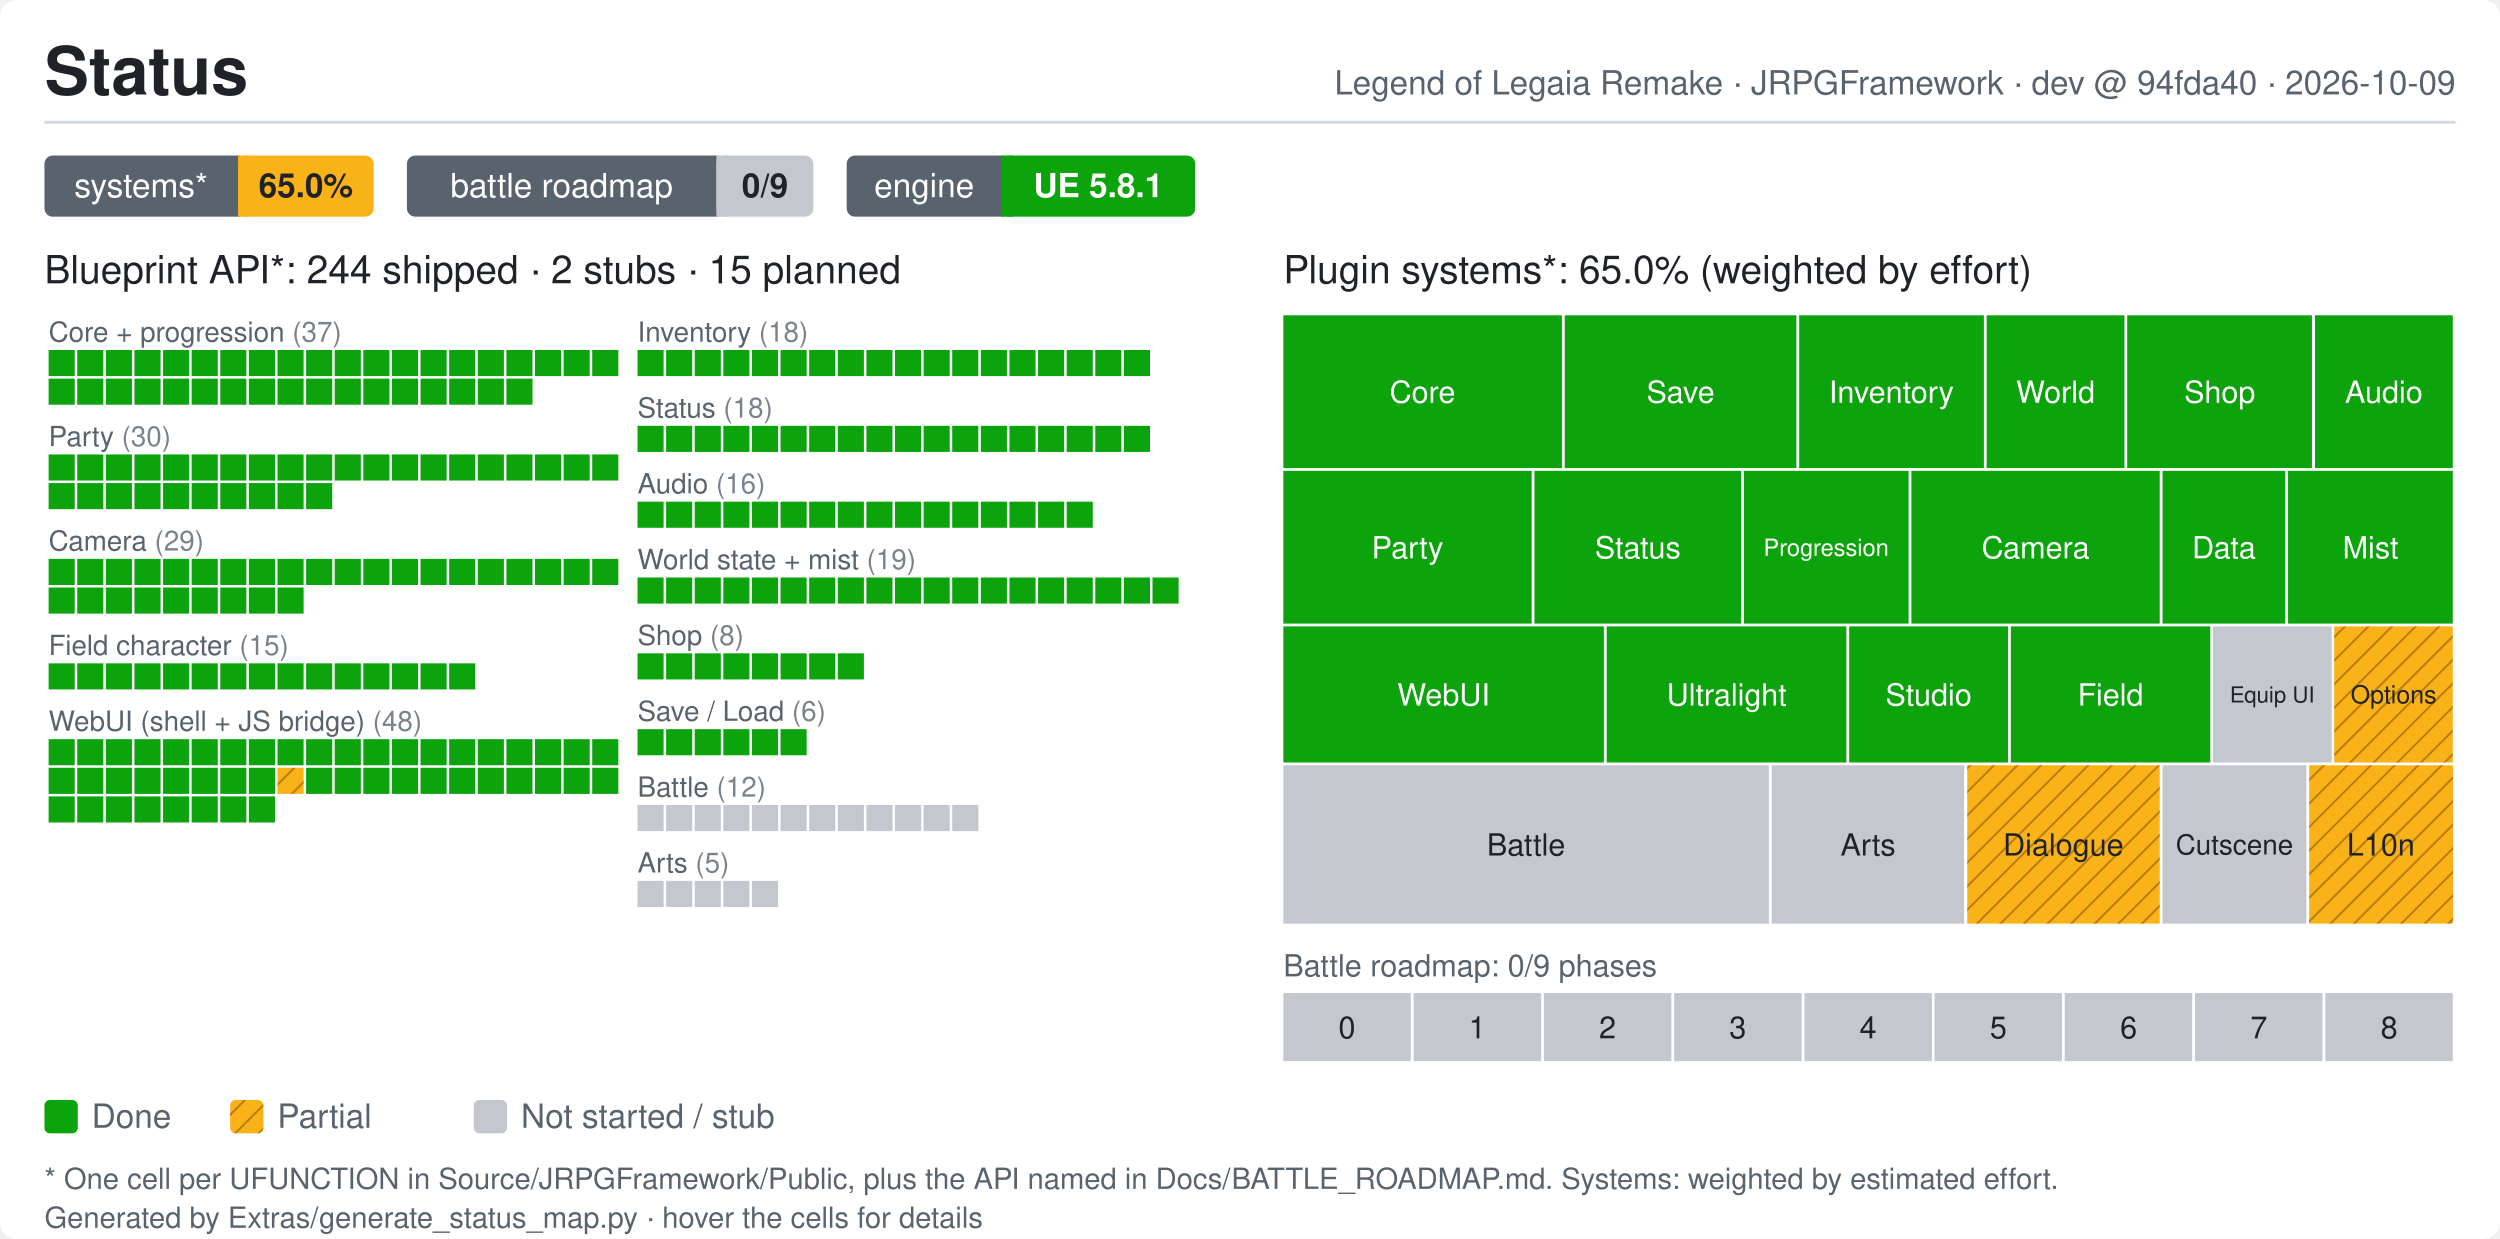
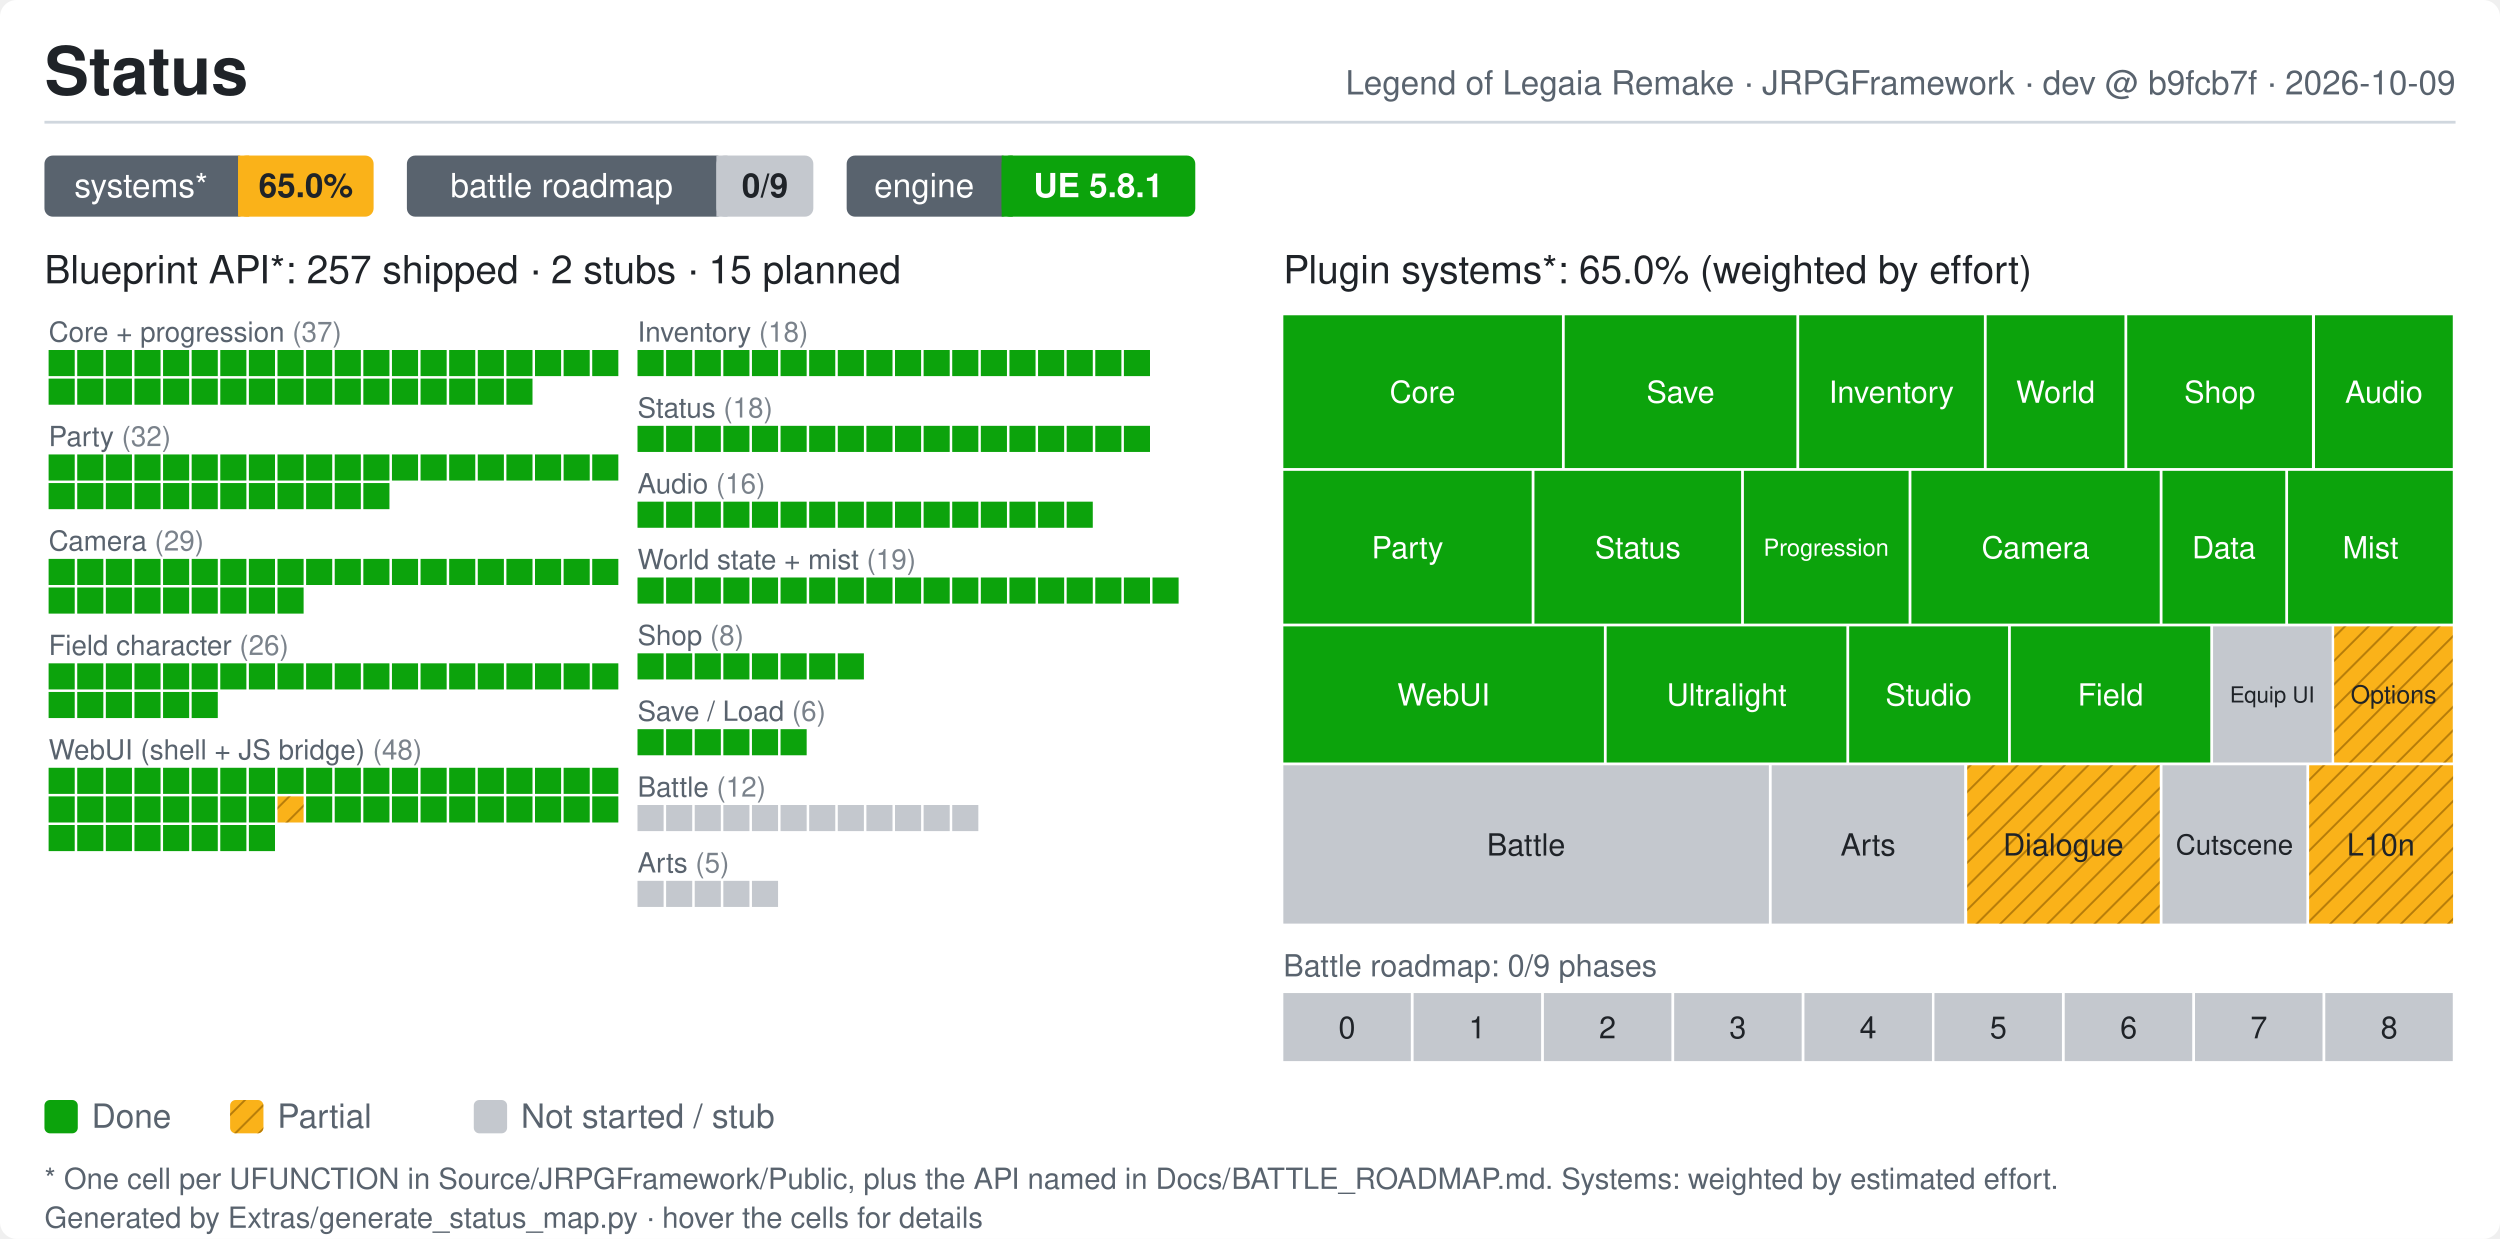
<svg xmlns="http://www.w3.org/2000/svg" width="900" height="446" viewBox="0 0 900 446" font-family="-apple-system,BlinkMacSystemFont,'Segoe UI',Helvetica,Arial,sans-serif" role="img" aria-labelledby="status-title">
  <style>
  .bg { fill: #ffffff; }
  .rule { stroke: #d0d7de; }
  .t1 { fill: #1f2328; }
  .t2 { fill: #59636e; }
  .ok { fill: #0ca30c; }
  .partial { fill: #fab219; }
  .pending { fill: #c4c8ce; }
  .hatch { stroke: #8a5a00; }
  .badge-k { fill: #59636e; }
  .badge-t { fill: #ffffff; }
  .txt-dark { fill: #1f2328; }
  .txt-pending { fill: #1f2328; }
  .panel { fill: #ffffff; }
  @media (prefers-color-scheme: dark) {
    .bg { fill: #0d1117; }
    .rule { stroke: #30363d; }
    .t1 { fill: #e6edf3; }
    .t2 { fill: #9198a1; }
    .pending { fill: #4b525c; }
    .badge-k { fill: #3d444d; }
    .txt-pending { fill: #e6edf3; }
    .panel { fill: #0d1117; }
  }
</style>
  <defs>
    <pattern id="hatch" width="6" height="6" patternUnits="userSpaceOnUse" patternTransform="rotate(45)">
      <line class="hatch" x1="0" y1="0" x2="0" y2="6" stroke-width="1.5" stroke-opacity=".55" />
    </pattern>
  </defs>
  <rect class="bg" width="900" height="446" rx="6" />
  <text class="t1" x="16" y="34" font-size="24" font-weight="600">Status</text>
-   <text class="t2" x="884" y="34" font-size="12" text-anchor="end">Legend of Legaia Remake · JRPGFramework · dev @ 94fda40 · 2026-10-09</text>
+   <text class="t2" x="884" y="34" font-size="12" text-anchor="end">Legend of Legaia Remake · JRPGFramework · dev @ b9fcb7f · 2026-10-09</text>
  <line class="rule" x1="16" y1="44" x2="884" y2="44" stroke-width="1" />
  <rect class="badge-k" x="16" y="56" width="72.7" height="22" rx="3" />
  <rect class="partial" x="85.7" y="56" width="48.8" height="22" rx="3" />
  <rect class="partial" x="85.7" y="56" width="4" height="22" />
  <text class="badge-t" x="50.8" y="71" font-size="12" text-anchor="middle">systems*</text>
  <text class="txt-dark" x="110.1" y="71" font-size="12" font-weight="600" text-anchor="middle">65.0%</text>
  <rect class="badge-k" x="146.48" y="56" width="114.4" height="22" rx="3" />
  <rect class="pending" x="257.9" y="56" width="34.9" height="22" rx="3" />
  <rect class="pending" x="257.9" y="56" width="4" height="22" />
  <text class="badge-t" x="202.2" y="71" font-size="12" text-anchor="middle">battle roadmap</text>
  <text class="txt-pending" x="275.4" y="71" font-size="12" font-weight="600" text-anchor="middle">0/9</text>
  <rect class="badge-k" x="304.8" y="56" width="58.8" height="22" rx="3" />
  <rect class="ok" x="360.6" y="56" width="69.7" height="22" rx="3" />
  <rect class="ok" x="360.6" y="56" width="4" height="22" />
  <text class="badge-t" x="332.7" y="71" font-size="12" text-anchor="middle">engine</text>
  <text class="badge-t" x="395.4" y="71" font-size="12" font-weight="600" text-anchor="middle">UE 5.8.1</text>
-   <text class="t1" x="16" y="102" font-size="14">Blueprint API*: 244 shipped · 2 stubs · 15 planned</text>
+   <text class="t1" x="16" y="102" font-size="14">Blueprint API*: 257 shipped · 2 stubs · 15 planned</text>
  <rect class="panel" x="16" y="112" width="424" height="270" />
  <text class="t2" x="17.5" y="123.0" font-size="10">Core + progression <tspan class="t2" fill-opacity=".8">(37)</tspan>
  </text>
  <rect class="ok" x="17.5" y="126.0" width="9.4" height="9.4" />
  <rect class="ok" x="27.8" y="126.0" width="9.4" height="9.4" />
  <rect class="ok" x="38.1" y="126.0" width="9.4" height="9.4" />
  <rect class="ok" x="48.4" y="126.0" width="9.4" height="9.4" />
  <rect class="ok" x="58.7" y="126.0" width="9.4" height="9.4" />
  <rect class="ok" x="69.0" y="126.0" width="9.4" height="9.4" />
  <rect class="ok" x="79.3" y="126.0" width="9.4" height="9.4" />
  <rect class="ok" x="89.6" y="126.0" width="9.4" height="9.4" />
  <rect class="ok" x="99.9" y="126.0" width="9.4" height="9.4" />
  <rect class="ok" x="110.2" y="126.0" width="9.4" height="9.4" />
  <rect class="ok" x="120.5" y="126.0" width="9.4" height="9.4" />
  <rect class="ok" x="130.8" y="126.0" width="9.4" height="9.4" />
  <rect class="ok" x="141.1" y="126.0" width="9.4" height="9.4" />
  <rect class="ok" x="151.4" y="126.0" width="9.4" height="9.4" />
  <rect class="ok" x="161.7" y="126.0" width="9.4" height="9.4" />
  <rect class="ok" x="172.0" y="126.0" width="9.4" height="9.4" />
  <rect class="ok" x="182.3" y="126.0" width="9.4" height="9.4" />
  <rect class="ok" x="192.6" y="126.0" width="9.4" height="9.4" />
  <rect class="ok" x="202.9" y="126.0" width="9.4" height="9.4" />
  <rect class="ok" x="213.2" y="126.0" width="9.4" height="9.4" />
  <rect class="ok" x="17.5" y="136.3" width="9.4" height="9.4" />
  <rect class="ok" x="27.8" y="136.3" width="9.4" height="9.4" />
  <rect class="ok" x="38.1" y="136.3" width="9.4" height="9.4" />
  <rect class="ok" x="48.4" y="136.3" width="9.4" height="9.4" />
  <rect class="ok" x="58.7" y="136.3" width="9.4" height="9.4" />
  <rect class="ok" x="69.0" y="136.3" width="9.4" height="9.4" />
  <rect class="ok" x="79.3" y="136.3" width="9.4" height="9.4" />
  <rect class="ok" x="89.6" y="136.3" width="9.4" height="9.4" />
  <rect class="ok" x="99.9" y="136.3" width="9.4" height="9.4" />
  <rect class="ok" x="110.2" y="136.3" width="9.4" height="9.4" />
  <rect class="ok" x="120.5" y="136.3" width="9.4" height="9.4" />
  <rect class="ok" x="130.8" y="136.3" width="9.4" height="9.4" />
  <rect class="ok" x="141.1" y="136.3" width="9.4" height="9.4" />
  <rect class="ok" x="151.4" y="136.3" width="9.4" height="9.4" />
  <rect class="ok" x="161.7" y="136.3" width="9.4" height="9.4" />
  <rect class="ok" x="172.0" y="136.3" width="9.4" height="9.4" />
  <rect class="ok" x="182.3" y="136.3" width="9.4" height="9.4" />
-   <text class="t2" x="17.5" y="160.6" font-size="10">Party <tspan class="t2" fill-opacity=".8">(30)</tspan>
+   <text class="t2" x="17.5" y="160.6" font-size="10">Party <tspan class="t2" fill-opacity=".8">(32)</tspan>
  </text>
  <rect class="ok" x="17.5" y="163.6" width="9.4" height="9.4" />
  <rect class="ok" x="27.8" y="163.6" width="9.4" height="9.4" />
  <rect class="ok" x="38.1" y="163.6" width="9.4" height="9.4" />
  <rect class="ok" x="48.4" y="163.6" width="9.4" height="9.4" />
  <rect class="ok" x="58.7" y="163.6" width="9.4" height="9.4" />
  <rect class="ok" x="69.0" y="163.6" width="9.4" height="9.4" />
  <rect class="ok" x="79.3" y="163.6" width="9.4" height="9.4" />
  <rect class="ok" x="89.6" y="163.6" width="9.4" height="9.4" />
  <rect class="ok" x="99.9" y="163.6" width="9.4" height="9.4" />
  <rect class="ok" x="110.2" y="163.6" width="9.4" height="9.4" />
  <rect class="ok" x="120.5" y="163.6" width="9.4" height="9.4" />
  <rect class="ok" x="130.8" y="163.6" width="9.4" height="9.4" />
  <rect class="ok" x="141.1" y="163.6" width="9.4" height="9.4" />
  <rect class="ok" x="151.4" y="163.6" width="9.4" height="9.4" />
  <rect class="ok" x="161.7" y="163.6" width="9.4" height="9.4" />
  <rect class="ok" x="172.0" y="163.6" width="9.4" height="9.4" />
  <rect class="ok" x="182.3" y="163.6" width="9.4" height="9.4" />
  <rect class="ok" x="192.6" y="163.6" width="9.4" height="9.4" />
  <rect class="ok" x="202.9" y="163.6" width="9.4" height="9.4" />
  <rect class="ok" x="213.2" y="163.6" width="9.4" height="9.4" />
  <rect class="ok" x="17.5" y="173.9" width="9.4" height="9.4" />
  <rect class="ok" x="27.8" y="173.9" width="9.4" height="9.4" />
  <rect class="ok" x="38.1" y="173.9" width="9.4" height="9.4" />
  <rect class="ok" x="48.4" y="173.9" width="9.4" height="9.4" />
  <rect class="ok" x="58.7" y="173.9" width="9.4" height="9.4" />
  <rect class="ok" x="69.0" y="173.9" width="9.4" height="9.4" />
  <rect class="ok" x="79.3" y="173.9" width="9.4" height="9.4" />
  <rect class="ok" x="89.6" y="173.9" width="9.4" height="9.4" />
  <rect class="ok" x="99.9" y="173.9" width="9.4" height="9.4" />
  <rect class="ok" x="110.2" y="173.9" width="9.4" height="9.4" />
+   <rect class="ok" x="120.5" y="173.9" width="9.4" height="9.4" />
+   <rect class="ok" x="130.8" y="173.9" width="9.4" height="9.4" />
  <text class="t2" x="17.5" y="198.2" font-size="10">Camera <tspan class="t2" fill-opacity=".8">(29)</tspan>
  </text>
  <rect class="ok" x="17.5" y="201.2" width="9.4" height="9.4" />
  <rect class="ok" x="27.8" y="201.2" width="9.4" height="9.4" />
  <rect class="ok" x="38.1" y="201.2" width="9.4" height="9.4" />
  <rect class="ok" x="48.4" y="201.2" width="9.4" height="9.4" />
  <rect class="ok" x="58.7" y="201.2" width="9.4" height="9.4" />
  <rect class="ok" x="69.0" y="201.2" width="9.4" height="9.4" />
  <rect class="ok" x="79.3" y="201.2" width="9.4" height="9.4" />
  <rect class="ok" x="89.6" y="201.2" width="9.4" height="9.4" />
  <rect class="ok" x="99.9" y="201.2" width="9.4" height="9.4" />
  <rect class="ok" x="110.2" y="201.2" width="9.4" height="9.4" />
  <rect class="ok" x="120.5" y="201.2" width="9.4" height="9.4" />
  <rect class="ok" x="130.8" y="201.2" width="9.4" height="9.4" />
  <rect class="ok" x="141.1" y="201.2" width="9.4" height="9.4" />
  <rect class="ok" x="151.4" y="201.2" width="9.4" height="9.4" />
  <rect class="ok" x="161.7" y="201.2" width="9.4" height="9.4" />
  <rect class="ok" x="172.0" y="201.2" width="9.4" height="9.4" />
  <rect class="ok" x="182.3" y="201.2" width="9.4" height="9.4" />
  <rect class="ok" x="192.6" y="201.2" width="9.4" height="9.4" />
  <rect class="ok" x="202.9" y="201.2" width="9.4" height="9.4" />
  <rect class="ok" x="213.2" y="201.2" width="9.4" height="9.4" />
  <rect class="ok" x="17.5" y="211.5" width="9.4" height="9.4" />
  <rect class="ok" x="27.8" y="211.5" width="9.4" height="9.4" />
  <rect class="ok" x="38.1" y="211.5" width="9.4" height="9.4" />
  <rect class="ok" x="48.4" y="211.5" width="9.4" height="9.4" />
  <rect class="ok" x="58.7" y="211.5" width="9.4" height="9.4" />
  <rect class="ok" x="69.0" y="211.5" width="9.4" height="9.4" />
  <rect class="ok" x="79.3" y="211.5" width="9.4" height="9.4" />
  <rect class="ok" x="89.6" y="211.5" width="9.4" height="9.4" />
  <rect class="ok" x="99.9" y="211.5" width="9.4" height="9.4" />
-   <text class="t2" x="17.5" y="235.8" font-size="10">Field character <tspan class="t2" fill-opacity=".8">(15)</tspan>
+   <text class="t2" x="17.5" y="235.8" font-size="10">Field character <tspan class="t2" fill-opacity=".8">(26)</tspan>
  </text>
  <rect class="ok" x="17.5" y="238.8" width="9.4" height="9.4" />
  <rect class="ok" x="27.8" y="238.8" width="9.4" height="9.4" />
  <rect class="ok" x="38.1" y="238.8" width="9.4" height="9.4" />
  <rect class="ok" x="48.4" y="238.8" width="9.4" height="9.4" />
  <rect class="ok" x="58.7" y="238.8" width="9.4" height="9.4" />
  <rect class="ok" x="69.0" y="238.8" width="9.4" height="9.4" />
  <rect class="ok" x="79.3" y="238.8" width="9.4" height="9.4" />
  <rect class="ok" x="89.6" y="238.8" width="9.4" height="9.4" />
  <rect class="ok" x="99.9" y="238.8" width="9.4" height="9.4" />
  <rect class="ok" x="110.2" y="238.8" width="9.4" height="9.4" />
  <rect class="ok" x="120.5" y="238.8" width="9.4" height="9.4" />
  <rect class="ok" x="130.8" y="238.8" width="9.4" height="9.4" />
  <rect class="ok" x="141.1" y="238.8" width="9.4" height="9.4" />
  <rect class="ok" x="151.4" y="238.8" width="9.4" height="9.4" />
  <rect class="ok" x="161.7" y="238.8" width="9.4" height="9.4" />
-   <text class="t2" x="17.5" y="263.1" font-size="10">WebUI (shell + JS bridge) <tspan class="t2" fill-opacity=".8">(48)</tspan>
-   </text>
-   <rect class="ok" x="17.5" y="266.1" width="9.4" height="9.4" />
-   <rect class="ok" x="27.8" y="266.1" width="9.4" height="9.4" />
-   <rect class="ok" x="38.1" y="266.1" width="9.4" height="9.4" />
-   <rect class="ok" x="48.4" y="266.1" width="9.4" height="9.4" />
-   <rect class="ok" x="58.7" y="266.1" width="9.4" height="9.4" />
-   <rect class="ok" x="69.0" y="266.1" width="9.4" height="9.4" />
-   <rect class="ok" x="79.3" y="266.1" width="9.4" height="9.4" />
-   <rect class="ok" x="89.6" y="266.1" width="9.4" height="9.4" />
-   <rect class="ok" x="99.9" y="266.1" width="9.4" height="9.4" />
-   <rect class="ok" x="110.2" y="266.1" width="9.4" height="9.4" />
-   <rect class="ok" x="120.5" y="266.1" width="9.4" height="9.4" />
-   <rect class="ok" x="130.8" y="266.1" width="9.4" height="9.4" />
-   <rect class="ok" x="141.1" y="266.1" width="9.4" height="9.4" />
-   <rect class="ok" x="151.4" y="266.1" width="9.4" height="9.4" />
-   <rect class="ok" x="161.7" y="266.1" width="9.4" height="9.4" />
-   <rect class="ok" x="172.0" y="266.1" width="9.4" height="9.4" />
-   <rect class="ok" x="182.3" y="266.1" width="9.4" height="9.4" />
-   <rect class="ok" x="192.6" y="266.1" width="9.4" height="9.4" />
-   <rect class="ok" x="202.9" y="266.1" width="9.4" height="9.4" />
-   <rect class="ok" x="213.2" y="266.1" width="9.4" height="9.4" />
+   <rect class="ok" x="172.0" y="238.8" width="9.4" height="9.4" />
+   <rect class="ok" x="182.3" y="238.8" width="9.4" height="9.4" />
+   <rect class="ok" x="192.6" y="238.8" width="9.4" height="9.4" />
+   <rect class="ok" x="202.9" y="238.8" width="9.4" height="9.4" />
+   <rect class="ok" x="213.2" y="238.8" width="9.4" height="9.4" />
+   <rect class="ok" x="17.5" y="249.1" width="9.4" height="9.4" />
+   <rect class="ok" x="27.8" y="249.1" width="9.4" height="9.4" />
+   <rect class="ok" x="38.1" y="249.1" width="9.4" height="9.4" />
+   <rect class="ok" x="48.4" y="249.1" width="9.4" height="9.4" />
+   <rect class="ok" x="58.7" y="249.1" width="9.4" height="9.4" />
+   <rect class="ok" x="69.0" y="249.1" width="9.4" height="9.4" />
+   <text class="t2" x="17.5" y="273.4" font-size="10">WebUI (shell + JS bridge) <tspan class="t2" fill-opacity=".8">(48)</tspan>
+   </text>
  <rect class="ok" x="17.5" y="276.4" width="9.4" height="9.4" />
  <rect class="ok" x="27.8" y="276.4" width="9.4" height="9.4" />
  <rect class="ok" x="38.1" y="276.4" width="9.4" height="9.4" />
  <rect class="ok" x="48.4" y="276.4" width="9.4" height="9.4" />
  <rect class="ok" x="58.7" y="276.4" width="9.4" height="9.4" />
  <rect class="ok" x="69.0" y="276.4" width="9.4" height="9.4" />
  <rect class="ok" x="79.3" y="276.4" width="9.4" height="9.4" />
  <rect class="ok" x="89.6" y="276.4" width="9.4" height="9.4" />
-   <rect class="partial" x="99.9" y="276.4" width="9.4" height="9.4" />
-   <rect x="99.9" y="276.4" width="9.4" height="9.4" fill="url(#hatch)" pointer-events="none" />
+   <rect class="ok" x="99.9" y="276.4" width="9.4" height="9.4" />
  <rect class="ok" x="110.2" y="276.4" width="9.4" height="9.4" />
  <rect class="ok" x="120.5" y="276.4" width="9.4" height="9.4" />
  <rect class="ok" x="130.8" y="276.4" width="9.4" height="9.4" />
  <rect class="ok" x="141.1" y="276.4" width="9.4" height="9.4" />
  <rect class="ok" x="151.4" y="276.4" width="9.4" height="9.4" />
  <rect class="ok" x="161.7" y="276.4" width="9.4" height="9.4" />
  <rect class="ok" x="172.0" y="276.4" width="9.4" height="9.4" />
  <rect class="ok" x="182.3" y="276.4" width="9.4" height="9.4" />
  <rect class="ok" x="192.6" y="276.4" width="9.4" height="9.4" />
  <rect class="ok" x="202.9" y="276.4" width="9.4" height="9.4" />
  <rect class="ok" x="213.2" y="276.4" width="9.4" height="9.4" />
  <rect class="ok" x="17.5" y="286.7" width="9.4" height="9.4" />
  <rect class="ok" x="27.8" y="286.7" width="9.4" height="9.4" />
  <rect class="ok" x="38.1" y="286.7" width="9.4" height="9.4" />
  <rect class="ok" x="48.4" y="286.7" width="9.4" height="9.4" />
  <rect class="ok" x="58.7" y="286.7" width="9.4" height="9.4" />
  <rect class="ok" x="69.0" y="286.7" width="9.4" height="9.4" />
  <rect class="ok" x="79.3" y="286.7" width="9.4" height="9.4" />
  <rect class="ok" x="89.6" y="286.7" width="9.4" height="9.4" />
+   <rect class="partial" x="99.9" y="286.7" width="9.4" height="9.4" />
+   <rect x="99.9" y="286.7" width="9.4" height="9.4" fill="url(#hatch)" pointer-events="none" />
+   <rect class="ok" x="110.2" y="286.7" width="9.4" height="9.4" />
+   <rect class="ok" x="120.5" y="286.7" width="9.4" height="9.4" />
+   <rect class="ok" x="130.8" y="286.7" width="9.4" height="9.4" />
+   <rect class="ok" x="141.1" y="286.7" width="9.4" height="9.4" />
+   <rect class="ok" x="151.4" y="286.7" width="9.4" height="9.4" />
+   <rect class="ok" x="161.7" y="286.7" width="9.4" height="9.4" />
+   <rect class="ok" x="172.0" y="286.7" width="9.4" height="9.4" />
+   <rect class="ok" x="182.3" y="286.7" width="9.4" height="9.4" />
+   <rect class="ok" x="192.6" y="286.7" width="9.4" height="9.4" />
+   <rect class="ok" x="202.9" y="286.7" width="9.4" height="9.4" />
+   <rect class="ok" x="213.2" y="286.7" width="9.4" height="9.4" />
+   <rect class="ok" x="17.5" y="297.0" width="9.4" height="9.4" />
+   <rect class="ok" x="27.8" y="297.0" width="9.4" height="9.4" />
+   <rect class="ok" x="38.1" y="297.0" width="9.4" height="9.4" />
+   <rect class="ok" x="48.4" y="297.0" width="9.4" height="9.4" />
+   <rect class="ok" x="58.7" y="297.0" width="9.4" height="9.4" />
+   <rect class="ok" x="69.0" y="297.0" width="9.4" height="9.4" />
+   <rect class="ok" x="79.3" y="297.0" width="9.4" height="9.4" />
+   <rect class="ok" x="89.6" y="297.0" width="9.4" height="9.4" />
  <text class="t2" x="229.5" y="123.0" font-size="10">Inventory <tspan class="t2" fill-opacity=".8">(18)</tspan>
  </text>
  <rect class="ok" x="229.5" y="126.0" width="9.4" height="9.4" />
  <rect class="ok" x="239.8" y="126.0" width="9.4" height="9.4" />
  <rect class="ok" x="250.1" y="126.0" width="9.4" height="9.4" />
  <rect class="ok" x="260.4" y="126.0" width="9.4" height="9.4" />
  <rect class="ok" x="270.7" y="126.0" width="9.4" height="9.4" />
  <rect class="ok" x="281.0" y="126.0" width="9.4" height="9.4" />
  <rect class="ok" x="291.3" y="126.0" width="9.4" height="9.4" />
  <rect class="ok" x="301.6" y="126.0" width="9.4" height="9.4" />
  <rect class="ok" x="311.9" y="126.0" width="9.4" height="9.4" />
  <rect class="ok" x="322.2" y="126.0" width="9.4" height="9.4" />
  <rect class="ok" x="332.5" y="126.0" width="9.4" height="9.4" />
  <rect class="ok" x="342.8" y="126.0" width="9.4" height="9.4" />
  <rect class="ok" x="353.1" y="126.0" width="9.4" height="9.4" />
  <rect class="ok" x="363.4" y="126.0" width="9.4" height="9.4" />
  <rect class="ok" x="373.7" y="126.0" width="9.4" height="9.4" />
  <rect class="ok" x="384.0" y="126.0" width="9.4" height="9.4" />
  <rect class="ok" x="394.3" y="126.0" width="9.4" height="9.4" />
  <rect class="ok" x="404.6" y="126.0" width="9.4" height="9.4" />
  <text class="t2" x="229.5" y="150.3" font-size="10">Status <tspan class="t2" fill-opacity=".8">(18)</tspan>
  </text>
  <rect class="ok" x="229.5" y="153.3" width="9.4" height="9.4" />
  <rect class="ok" x="239.8" y="153.3" width="9.4" height="9.4" />
  <rect class="ok" x="250.1" y="153.3" width="9.4" height="9.4" />
  <rect class="ok" x="260.4" y="153.3" width="9.4" height="9.4" />
  <rect class="ok" x="270.7" y="153.3" width="9.4" height="9.4" />
  <rect class="ok" x="281.0" y="153.3" width="9.4" height="9.4" />
  <rect class="ok" x="291.3" y="153.3" width="9.4" height="9.4" />
  <rect class="ok" x="301.6" y="153.3" width="9.4" height="9.4" />
  <rect class="ok" x="311.9" y="153.3" width="9.4" height="9.4" />
  <rect class="ok" x="322.2" y="153.3" width="9.4" height="9.4" />
  <rect class="ok" x="332.5" y="153.3" width="9.4" height="9.4" />
  <rect class="ok" x="342.8" y="153.3" width="9.4" height="9.4" />
  <rect class="ok" x="353.1" y="153.3" width="9.4" height="9.4" />
  <rect class="ok" x="363.4" y="153.3" width="9.4" height="9.4" />
  <rect class="ok" x="373.7" y="153.3" width="9.4" height="9.4" />
  <rect class="ok" x="384.0" y="153.3" width="9.4" height="9.4" />
  <rect class="ok" x="394.3" y="153.3" width="9.4" height="9.4" />
  <rect class="ok" x="404.6" y="153.3" width="9.4" height="9.4" />
  <text class="t2" x="229.5" y="177.6" font-size="10">Audio <tspan class="t2" fill-opacity=".8">(16)</tspan>
  </text>
  <rect class="ok" x="229.5" y="180.6" width="9.4" height="9.4" />
  <rect class="ok" x="239.8" y="180.6" width="9.4" height="9.4" />
  <rect class="ok" x="250.1" y="180.6" width="9.4" height="9.4" />
  <rect class="ok" x="260.4" y="180.6" width="9.4" height="9.4" />
  <rect class="ok" x="270.7" y="180.6" width="9.4" height="9.4" />
  <rect class="ok" x="281.0" y="180.6" width="9.4" height="9.4" />
  <rect class="ok" x="291.3" y="180.6" width="9.4" height="9.4" />
  <rect class="ok" x="301.6" y="180.6" width="9.4" height="9.4" />
  <rect class="ok" x="311.9" y="180.6" width="9.4" height="9.4" />
  <rect class="ok" x="322.2" y="180.6" width="9.4" height="9.4" />
  <rect class="ok" x="332.5" y="180.6" width="9.4" height="9.4" />
  <rect class="ok" x="342.8" y="180.6" width="9.4" height="9.4" />
  <rect class="ok" x="353.1" y="180.6" width="9.4" height="9.4" />
  <rect class="ok" x="363.4" y="180.6" width="9.4" height="9.4" />
  <rect class="ok" x="373.7" y="180.6" width="9.4" height="9.4" />
  <rect class="ok" x="384.0" y="180.6" width="9.4" height="9.4" />
  <text class="t2" x="229.5" y="204.9" font-size="10">World state + mist <tspan class="t2" fill-opacity=".8">(19)</tspan>
  </text>
  <rect class="ok" x="229.5" y="207.9" width="9.4" height="9.4" />
  <rect class="ok" x="239.8" y="207.9" width="9.4" height="9.4" />
  <rect class="ok" x="250.1" y="207.9" width="9.4" height="9.4" />
  <rect class="ok" x="260.4" y="207.9" width="9.4" height="9.4" />
  <rect class="ok" x="270.7" y="207.9" width="9.4" height="9.4" />
  <rect class="ok" x="281.0" y="207.9" width="9.4" height="9.4" />
  <rect class="ok" x="291.3" y="207.9" width="9.4" height="9.4" />
  <rect class="ok" x="301.6" y="207.9" width="9.4" height="9.4" />
  <rect class="ok" x="311.9" y="207.9" width="9.4" height="9.4" />
  <rect class="ok" x="322.2" y="207.9" width="9.4" height="9.4" />
  <rect class="ok" x="332.5" y="207.9" width="9.4" height="9.4" />
  <rect class="ok" x="342.8" y="207.9" width="9.4" height="9.4" />
  <rect class="ok" x="353.1" y="207.9" width="9.4" height="9.4" />
  <rect class="ok" x="363.4" y="207.9" width="9.4" height="9.4" />
  <rect class="ok" x="373.7" y="207.9" width="9.4" height="9.4" />
  <rect class="ok" x="384.0" y="207.9" width="9.4" height="9.4" />
  <rect class="ok" x="394.3" y="207.9" width="9.4" height="9.4" />
  <rect class="ok" x="404.6" y="207.9" width="9.4" height="9.4" />
  <rect class="ok" x="414.9" y="207.9" width="9.4" height="9.4" />
  <text class="t2" x="229.5" y="232.2" font-size="10">Shop <tspan class="t2" fill-opacity=".8">(8)</tspan>
  </text>
  <rect class="ok" x="229.5" y="235.2" width="9.4" height="9.4" />
  <rect class="ok" x="239.8" y="235.2" width="9.4" height="9.4" />
  <rect class="ok" x="250.1" y="235.2" width="9.4" height="9.4" />
  <rect class="ok" x="260.4" y="235.2" width="9.4" height="9.4" />
  <rect class="ok" x="270.7" y="235.2" width="9.4" height="9.4" />
  <rect class="ok" x="281.0" y="235.2" width="9.4" height="9.4" />
  <rect class="ok" x="291.3" y="235.2" width="9.4" height="9.4" />
  <rect class="ok" x="301.6" y="235.2" width="9.4" height="9.4" />
  <text class="t2" x="229.5" y="259.5" font-size="10">Save / Load <tspan class="t2" fill-opacity=".8">(6)</tspan>
  </text>
  <rect class="ok" x="229.5" y="262.5" width="9.4" height="9.4" />
  <rect class="ok" x="239.8" y="262.5" width="9.4" height="9.4" />
  <rect class="ok" x="250.1" y="262.5" width="9.4" height="9.4" />
  <rect class="ok" x="260.4" y="262.5" width="9.4" height="9.4" />
  <rect class="ok" x="270.7" y="262.5" width="9.4" height="9.4" />
  <rect class="ok" x="281.0" y="262.5" width="9.4" height="9.4" />
  <text class="t2" x="229.5" y="286.8" font-size="10">Battle <tspan class="t2" fill-opacity=".8">(12)</tspan>
  </text>
  <rect class="pending" x="229.5" y="289.8" width="9.4" height="9.4" />
  <rect class="pending" x="239.8" y="289.8" width="9.4" height="9.4" />
  <rect class="pending" x="250.1" y="289.8" width="9.4" height="9.4" />
  <rect class="pending" x="260.4" y="289.8" width="9.4" height="9.4" />
  <rect class="pending" x="270.7" y="289.8" width="9.4" height="9.4" />
  <rect class="pending" x="281.0" y="289.8" width="9.4" height="9.4" />
  <rect class="pending" x="291.3" y="289.8" width="9.4" height="9.4" />
  <rect class="pending" x="301.6" y="289.8" width="9.4" height="9.4" />
  <rect class="pending" x="311.9" y="289.8" width="9.4" height="9.4" />
  <rect class="pending" x="322.2" y="289.8" width="9.4" height="9.4" />
  <rect class="pending" x="332.5" y="289.8" width="9.4" height="9.4" />
  <rect class="pending" x="342.8" y="289.8" width="9.4" height="9.4" />
  <text class="t2" x="229.5" y="314.1" font-size="10">Arts <tspan class="t2" fill-opacity=".8">(5)</tspan>
  </text>
  <rect class="pending" x="229.5" y="317.1" width="9.4" height="9.4" />
  <rect class="pending" x="239.8" y="317.1" width="9.4" height="9.4" />
  <rect class="pending" x="250.1" y="317.1" width="9.4" height="9.4" />
  <rect class="pending" x="260.4" y="317.1" width="9.4" height="9.4" />
  <rect class="pending" x="270.7" y="317.1" width="9.4" height="9.4" />
  <text class="t1" x="462" y="102" font-size="14">Plugin systems*: 65.0% (weighted by effort)</text>
  <rect class="ok" x="462.0" y="113.5" width="100.3" height="55.0" />
  <text class="badge-t" x="512.1" y="145.0" font-size="11" text-anchor="middle" pointer-events="none">Core</text>
  <rect class="ok" x="563.3" y="113.5" width="83.4" height="55.0" />
  <text class="badge-t" x="605.0" y="145.0" font-size="11" text-anchor="middle" pointer-events="none">Save</text>
  <rect class="ok" x="647.7" y="113.5" width="66.5" height="55.0" />
  <text class="badge-t" x="680.9" y="145.0" font-size="11" text-anchor="middle" pointer-events="none">Inventory</text>
  <rect class="ok" x="715.2" y="113.5" width="49.6" height="55.0" />
  <text class="badge-t" x="740.0" y="145.0" font-size="11" text-anchor="middle" pointer-events="none">World</text>
  <rect class="ok" x="765.8" y="113.5" width="66.5" height="55.0" />
  <text class="badge-t" x="799.1" y="145.0" font-size="11" text-anchor="middle" pointer-events="none">Shop</text>
  <rect class="ok" x="833.4" y="113.5" width="49.6" height="55.0" />
  <text class="badge-t" x="858.2" y="145.0" font-size="11" text-anchor="middle" pointer-events="none">Audio</text>
  <rect class="ok" x="462.0" y="169.5" width="89.4" height="55.0" />
  <text class="badge-t" x="506.7" y="201.0" font-size="11" text-anchor="middle" pointer-events="none">Party</text>
  <rect class="ok" x="552.4" y="169.5" width="74.4" height="55.0" />
  <text class="badge-t" x="589.6" y="201.0" font-size="11" text-anchor="middle" pointer-events="none">Status</text>
  <rect class="ok" x="627.8" y="169.5" width="59.3" height="55.0" />
  <text class="badge-t" x="657.4" y="200.1" font-size="8.5" text-anchor="middle" pointer-events="none">Progression</text>
  <rect class="ok" x="688.1" y="169.5" width="89.4" height="55.0" />
  <text class="badge-t" x="732.8" y="201.0" font-size="11" text-anchor="middle" pointer-events="none">Camera</text>
  <rect class="ok" x="778.5" y="169.5" width="44.2" height="55.0" />
  <text class="badge-t" x="800.6" y="201.0" font-size="11" text-anchor="middle" pointer-events="none">Data</text>
  <rect class="ok" x="823.7" y="169.5" width="59.3" height="55.0" />
  <text class="badge-t" x="853.4" y="201.0" font-size="11" text-anchor="middle" pointer-events="none">Mist</text>
  <rect class="ok" x="462.0" y="225.5" width="115.4" height="49.0" />
  <text class="badge-t" x="519.7" y="254.0" font-size="11" text-anchor="middle" pointer-events="none">WebUI</text>
  <rect class="ok" x="578.4" y="225.5" width="86.3" height="49.0" />
  <text class="badge-t" x="621.6" y="254.0" font-size="11" text-anchor="middle" pointer-events="none">Ultralight</text>
  <rect class="ok" x="665.7" y="225.5" width="57.2" height="49.0" />
  <text class="badge-t" x="694.3" y="254.0" font-size="11" text-anchor="middle" pointer-events="none">Studio</text>
  <rect class="ok" x="723.9" y="225.5" width="71.8" height="49.0" />
  <text class="badge-t" x="759.8" y="254.0" font-size="11" text-anchor="middle" pointer-events="none">Field</text>
  <rect class="pending" x="796.7" y="225.5" width="42.7" height="49.0" />
  <text class="txt-pending" x="818.0" y="252.9" font-size="8" text-anchor="middle" pointer-events="none">Equip UI</text>
  <rect class="partial" x="840.3" y="225.5" width="42.7" height="49.0" />
  <rect x="840.3" y="225.5" width="42.7" height="49.0" fill="url(#hatch)" pointer-events="none" />
  <text class="txt-dark" x="861.7" y="253.2" font-size="9" text-anchor="middle" pointer-events="none">Options</text>
  <rect class="pending" x="462.0" y="275.5" width="174.8" height="57.0" />
  <text class="txt-pending" x="549.4" y="308.0" font-size="11" text-anchor="middle" pointer-events="none">Battle</text>
  <rect class="pending" x="637.8" y="275.5" width="69.3" height="57.0" />
  <text class="txt-pending" x="672.5" y="308.0" font-size="11" text-anchor="middle" pointer-events="none">Arts</text>
  <rect class="partial" x="708.2" y="275.5" width="69.3" height="57.0" />
  <rect x="708.2" y="275.5" width="69.3" height="57.0" fill="url(#hatch)" pointer-events="none" />
  <text class="txt-dark" x="742.8" y="308.0" font-size="11" text-anchor="middle" pointer-events="none">Dialogue</text>
  <rect class="pending" x="778.5" y="275.5" width="51.8" height="57.0" />
  <text class="txt-pending" x="804.4" y="307.6" font-size="10" text-anchor="middle" pointer-events="none">Cutscene</text>
  <rect class="partial" x="831.3" y="275.5" width="51.8" height="57.0" />
  <rect x="831.3" y="275.5" width="51.8" height="57.0" fill="url(#hatch)" pointer-events="none" />
  <text class="txt-dark" x="857.1" y="308.0" font-size="11" text-anchor="middle" pointer-events="none">L10n</text>
  <text class="t2" x="462" y="351.5" font-size="11">Battle roadmap: 0/9 phases</text>
  <rect class="pending" x="462.0" y="357.5" width="45.9" height="24.5" />
  <text class="txt-pending" x="484.9" y="373.8" font-size="11" text-anchor="middle" pointer-events="none">0</text>
  <rect class="pending" x="508.9" y="357.5" width="45.9" height="24.5" />
  <text class="txt-pending" x="531.8" y="373.8" font-size="11" text-anchor="middle" pointer-events="none">1</text>
  <rect class="pending" x="555.8" y="357.5" width="45.9" height="24.5" />
  <text class="txt-pending" x="578.7" y="373.8" font-size="11" text-anchor="middle" pointer-events="none">2</text>
  <rect class="pending" x="602.7" y="357.5" width="45.9" height="24.5" />
  <text class="txt-pending" x="625.6" y="373.8" font-size="11" text-anchor="middle" pointer-events="none">3</text>
  <rect class="pending" x="649.6" y="357.5" width="45.9" height="24.5" />
  <text class="txt-pending" x="672.5" y="373.8" font-size="11" text-anchor="middle" pointer-events="none">4</text>
  <rect class="pending" x="696.4" y="357.5" width="45.9" height="24.5" />
  <text class="txt-pending" x="719.4" y="373.8" font-size="11" text-anchor="middle" pointer-events="none">5</text>
  <rect class="pending" x="743.3" y="357.5" width="45.9" height="24.5" />
  <text class="txt-pending" x="766.3" y="373.8" font-size="11" text-anchor="middle" pointer-events="none">6</text>
  <rect class="pending" x="790.2" y="357.5" width="45.9" height="24.5" />
  <text class="txt-pending" x="813.2" y="373.8" font-size="11" text-anchor="middle" pointer-events="none">7</text>
  <rect class="pending" x="837.1" y="357.5" width="45.9" height="24.5" />
  <text class="txt-pending" x="860.1" y="373.8" font-size="11" text-anchor="middle" pointer-events="none">8</text>
  <rect class="ok" x="16" y="396" width="12" height="12" rx="2" />
  <text class="t2" x="33" y="406" font-size="12">Done</text>
  <rect class="partial" x="82.84" y="396" width="12" height="12" rx="2" />
  <rect x="82.8" y="396.0" width="12.0" height="12.0" rx="2" fill="url(#hatch)" pointer-events="none" />
  <text class="t2" x="99.84" y="406" font-size="12">Partial</text>
  <rect class="pending" x="170.56" y="396" width="12" height="12" rx="2" />
  <text class="t2" x="187.56" y="406" font-size="12">Not started / stub</text>
  <text class="t2" x="16" y="428" font-size="10.5">* One cell per UFUNCTION in Source/JRPGFramework/Public, plus the API named in Docs/BATTLE_ROADMAP.md. Systems: weighted by estimated effort.</text>
  <text class="t2" x="16" y="442" font-size="10.5">Generated by Extras/generate_status_map.py · hover the cells for details</text>
</svg>
